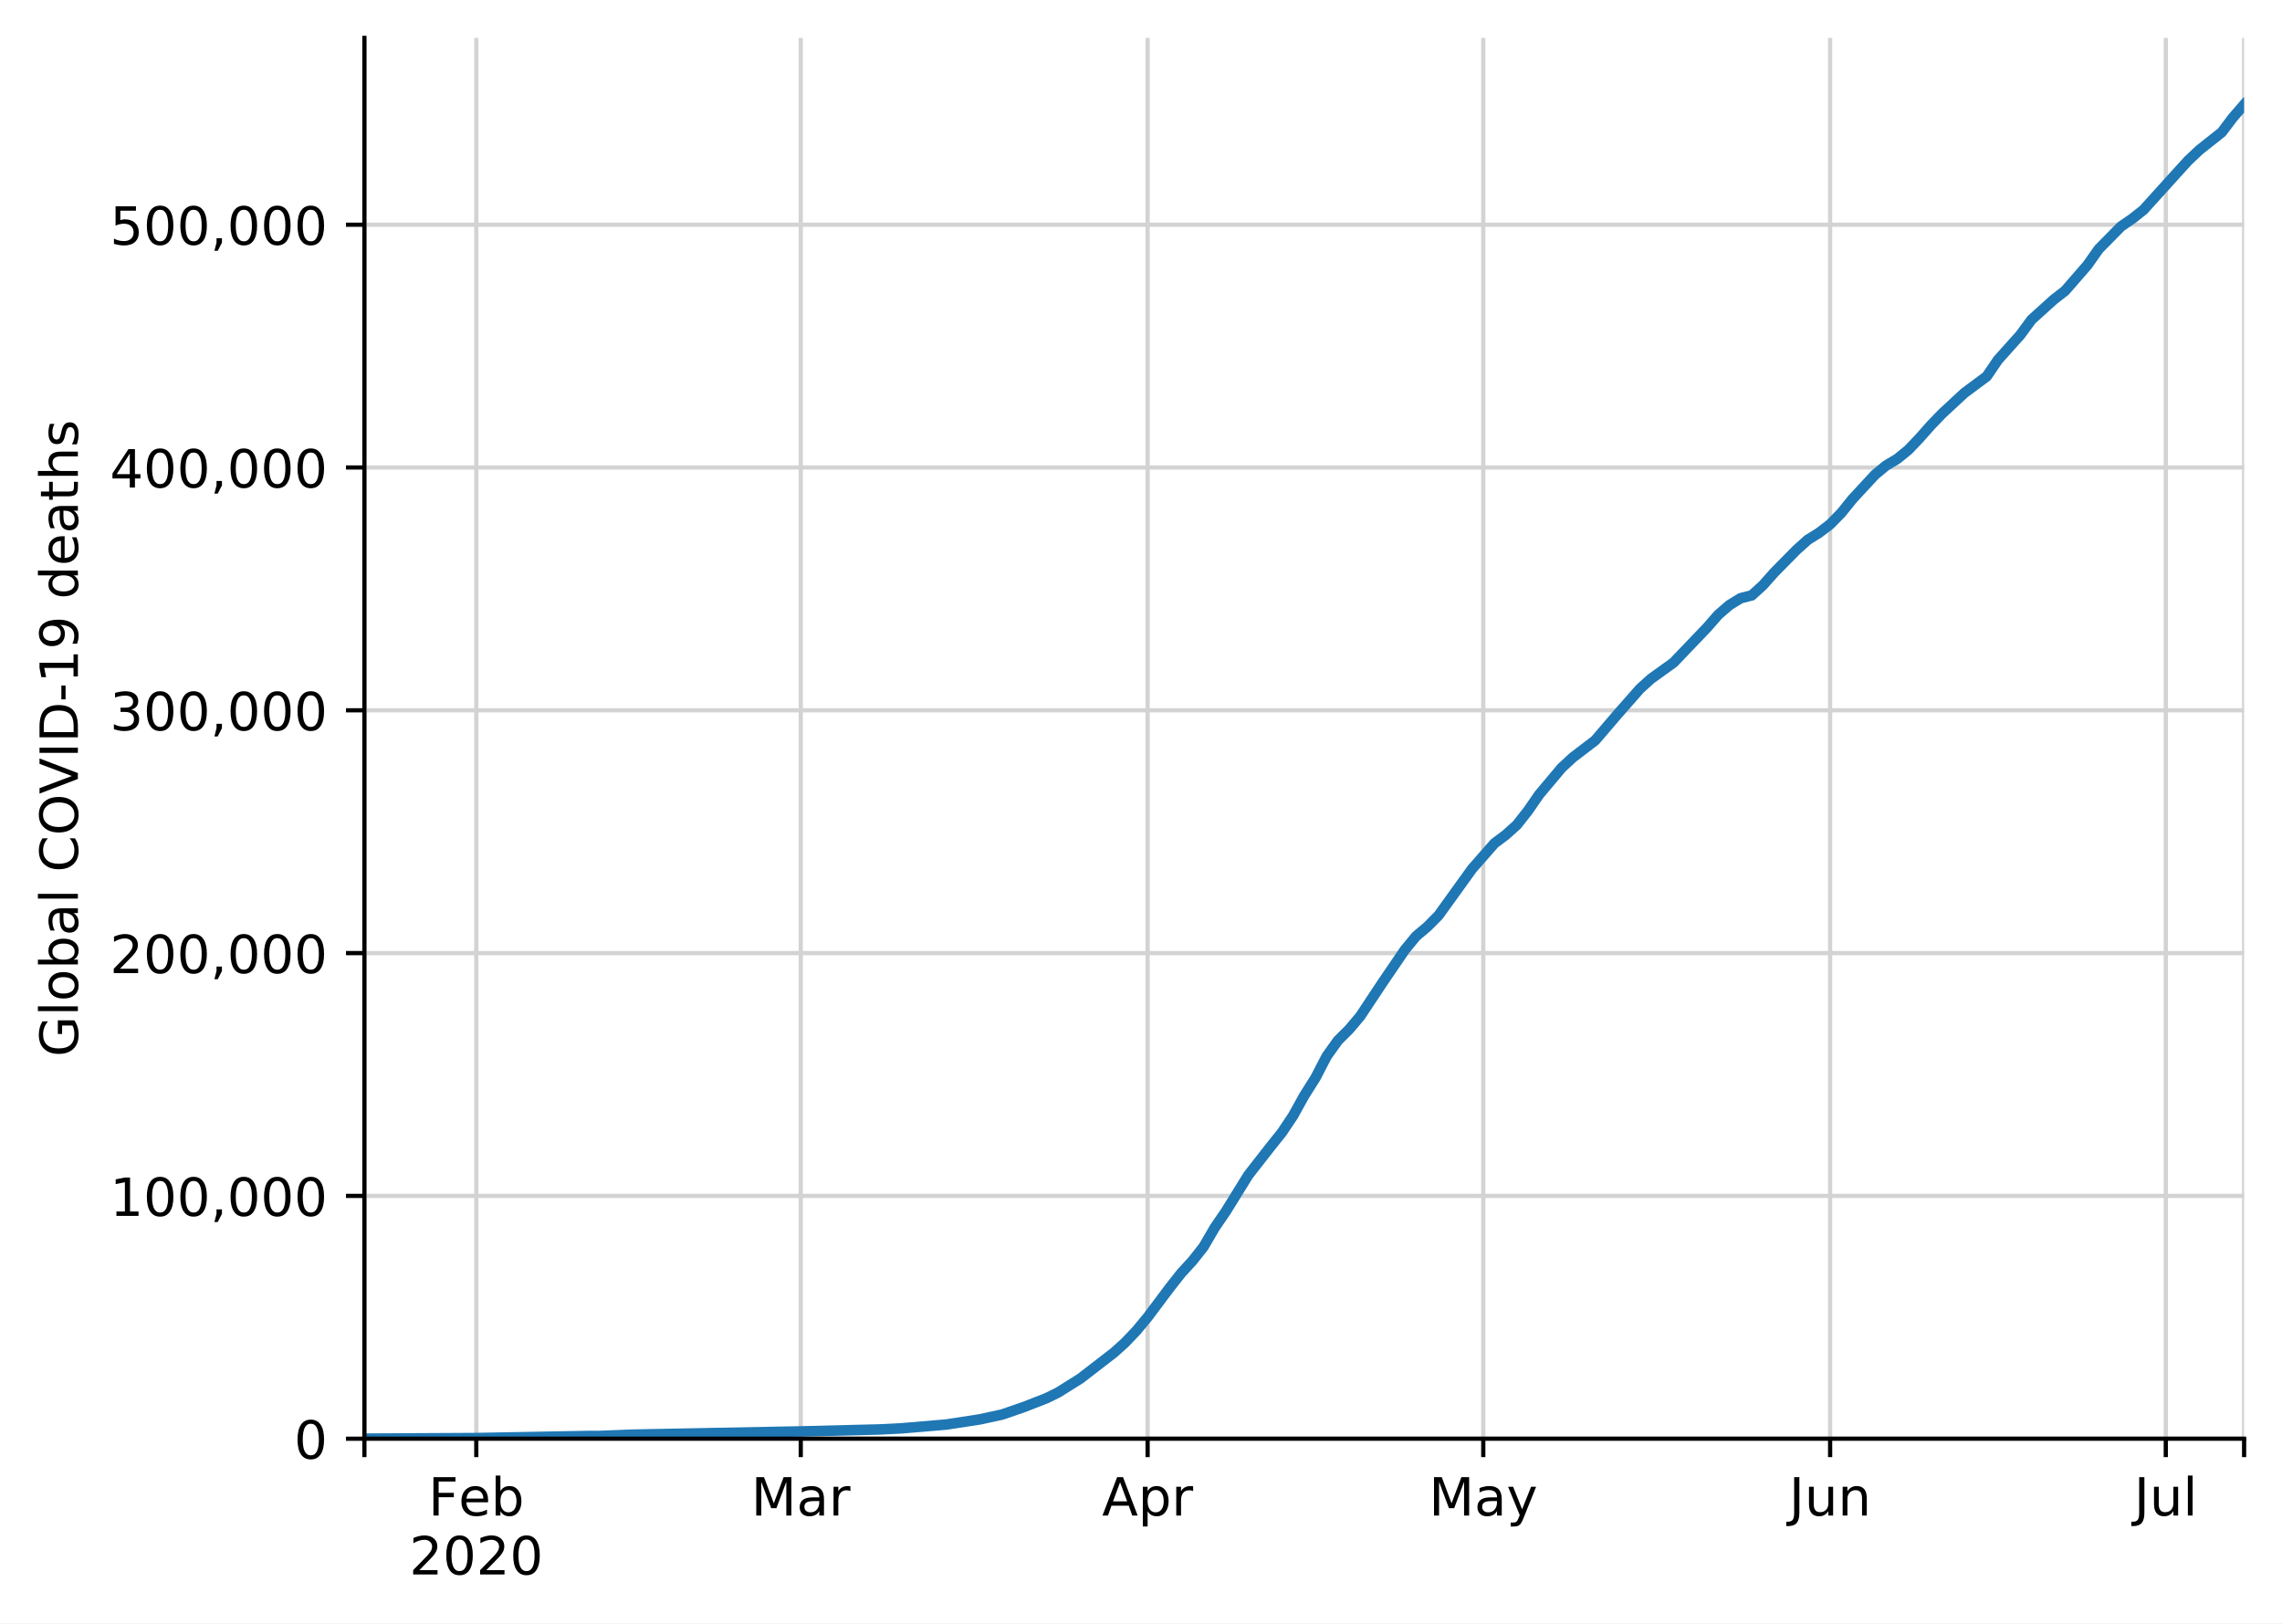
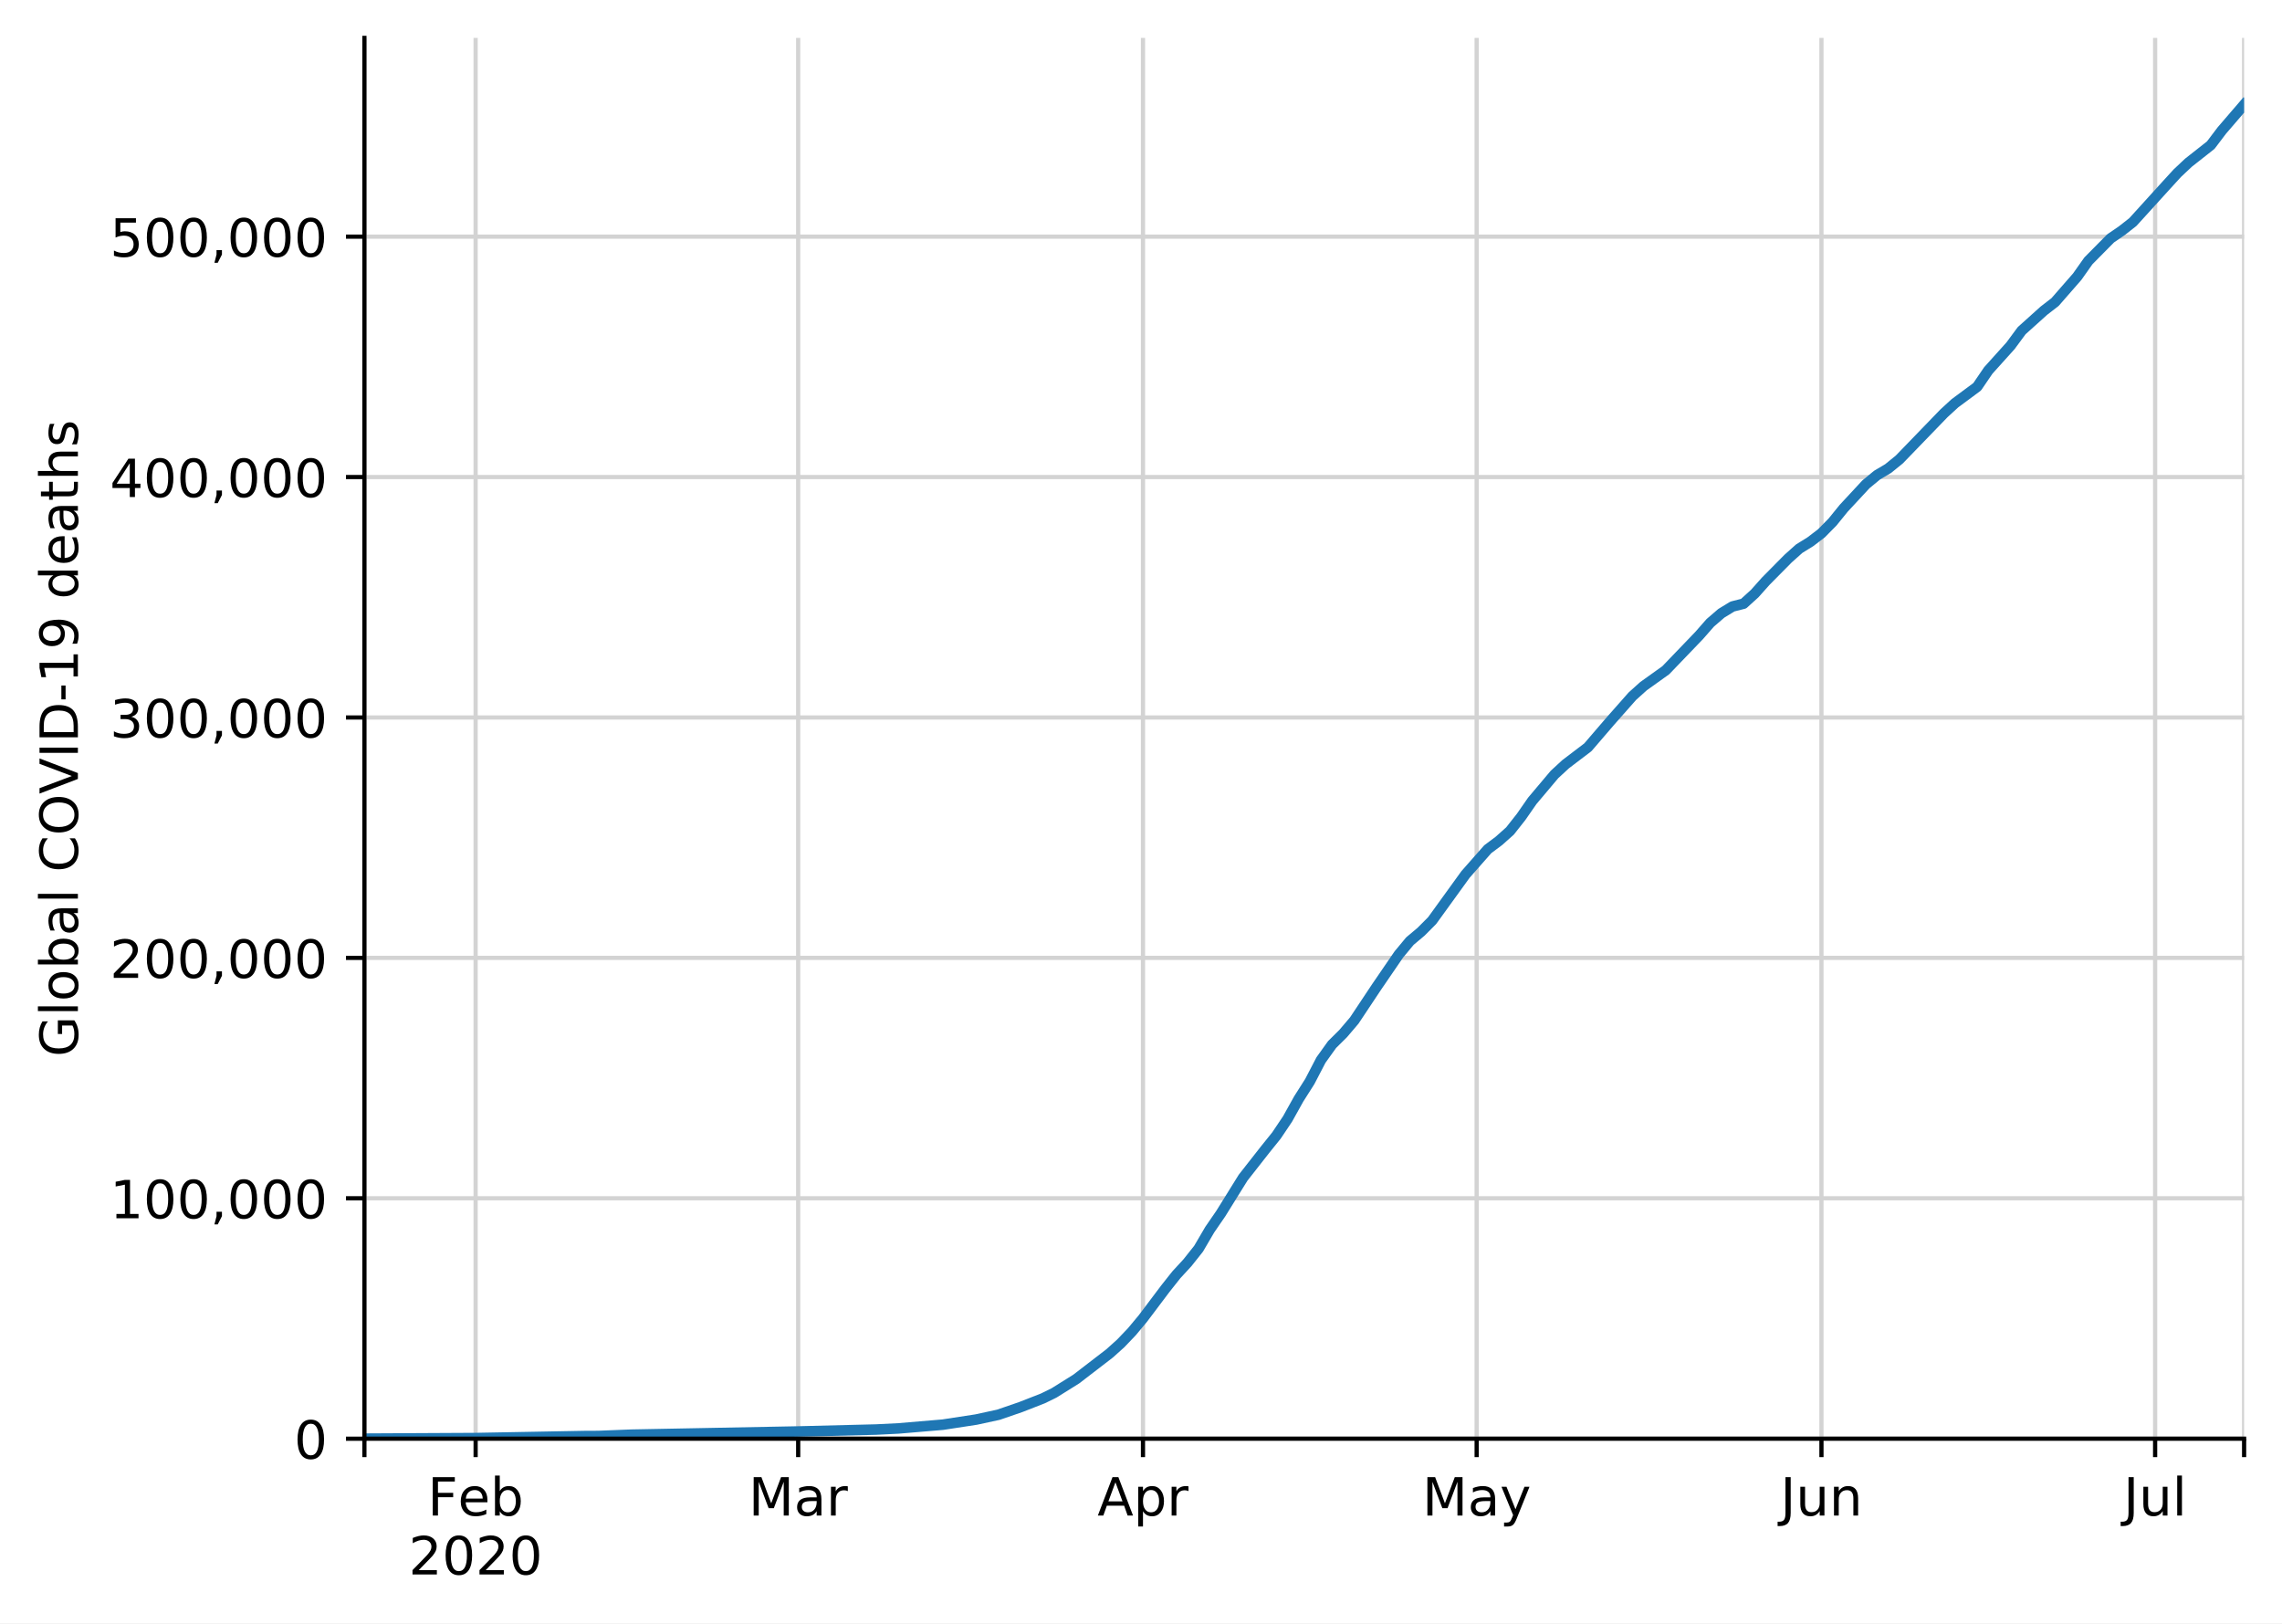
<svg xmlns="http://www.w3.org/2000/svg" xmlns:xlink="http://www.w3.org/1999/xlink" height="308.388pt" version="1.1" viewBox="0 0 433.551 308.388" width="433.551pt">
  <defs>
    <style type="text/css">
*{stroke-linecap:butt;stroke-linejoin:round;}
  </style>
  </defs>
  <g id="figure_1">
    <g id="patch_1">
      <path d="M 0 308.388  L 433.551 308.388  L 433.551 0  L 0 0  z " style="fill:#ffffff;" />
    </g>
    <g id="axes_1">
      <g id="patch_2">
        <path d="M 69.231 273.312  L 426.351 273.312  L 426.351 7.2  L 69.231 7.2  z " style="fill:#ffffff;" />
      </g>
      <g id="matplotlib.axis_1">
        <g id="xtick_1">
          <g id="line2d_1">
-             <path clip-path="url(#p1dcfb3c0b8)" d="M 69.231 273.312  L 69.231 7.2  " style="fill:none;stroke:#d3d3d3;stroke-linecap:square;stroke-width:0.8;" />
+             <path clip-path="url(#p6606b9eef0)" d="M 69.231 273.312  L 69.231 7.2  " style="fill:none;stroke:#d3d3d3;stroke-linecap:square;stroke-width:0.8;" />
          </g>
          <g id="line2d_2">
            <defs>
-               <path d="M 0 0  L 0 3.5  " id="m8e3fb70704" style="stroke:#000000;stroke-width:0.8;" />
-             </defs>
-             <g>
-               <use style="stroke:#000000;stroke-width:0.8;" x="69.231" xlink:href="#m8e3fb70704" y="273.312" />
+               <path d="M 0 0  L 0 3.5  " id="m61d0a5d459" style="stroke:#000000;stroke-width:0.8;" />
+             </defs>
+             <g>
+               <use style="stroke:#000000;stroke-width:0.8;" x="69.231" xlink:href="#m61d0a5d459" y="273.312" />
            </g>
          </g>
        </g>
        <g id="xtick_2">
          <g id="line2d_3">
-             <path clip-path="url(#p1dcfb3c0b8)" d="M 90.488 273.312  L 90.488 7.2  " style="fill:none;stroke:#d3d3d3;stroke-linecap:square;stroke-width:0.8;" />
+             <path clip-path="url(#p6606b9eef0)" d="M 90.363 273.312  L 90.363 7.2  " style="fill:none;stroke:#d3d3d3;stroke-linecap:square;stroke-width:0.8;" />
          </g>
          <g id="line2d_4">
            <g>
-               <use style="stroke:#000000;stroke-width:0.8;" x="90.488" xlink:href="#m8e3fb70704" y="273.312" />
+               <use style="stroke:#000000;stroke-width:0.8;" x="90.363" xlink:href="#m61d0a5d459" y="273.312" />
            </g>
          </g>
          <g id="text_1">
            <defs>
              <path d="M 9.812 72.906  L 51.703 72.906  L 51.703 64.594  L 19.672 64.594  L 19.672 43.109  L 48.578 43.109  L 48.578 34.812  L 19.672 34.812  L 19.672 0  L 9.812 0  z " id="DejaVuSans-70" />
              <path d="M 56.203 29.594  L 56.203 25.203  L 14.891 25.203  Q 15.484 15.922 20.484 11.062  Q 25.484 6.203 34.422 6.203  Q 39.594 6.203 44.453 7.469  Q 49.312 8.734 54.109 11.281  L 54.109 2.781  Q 49.266 0.734 44.188 -0.344  Q 39.109 -1.422 33.891 -1.422  Q 20.797 -1.422 13.156 6.188  Q 5.516 13.812 5.516 26.812  Q 5.516 40.234 12.766 48.109  Q 20.016 56 32.328 56  Q 43.359 56 49.781 48.891  Q 56.203 41.797 56.203 29.594  z M 47.219 32.234  Q 47.125 39.594 43.094 43.984  Q 39.062 48.391 32.422 48.391  Q 24.906 48.391 20.391 44.141  Q 15.875 39.891 15.188 32.172  z " id="DejaVuSans-101" />
              <path d="M 48.688 27.297  Q 48.688 37.203 44.609 42.844  Q 40.531 48.484 33.406 48.484  Q 26.266 48.484 22.188 42.844  Q 18.109 37.203 18.109 27.297  Q 18.109 17.391 22.188 11.75  Q 26.266 6.109 33.406 6.109  Q 40.531 6.109 44.609 11.75  Q 48.688 17.391 48.688 27.297  z M 18.109 46.391  Q 20.953 51.266 25.266 53.625  Q 29.594 56 35.594 56  Q 45.562 56 51.781 48.094  Q 58.016 40.188 58.016 27.297  Q 58.016 14.406 51.781 6.484  Q 45.562 -1.422 35.594 -1.422  Q 29.594 -1.422 25.266 0.953  Q 20.953 3.328 18.109 8.203  L 18.109 0  L 9.078 0  L 9.078 75.984  L 18.109 75.984  z " id="DejaVuSans-98" />
            </defs>
-             <g transform="translate(81.36574 287.9104)scale(0.1 -0.1)">
+             <g transform="translate(81.23995 287.9104)scale(0.1 -0.1)">
              <use xlink:href="#DejaVuSans-70" />
              <use x="57.441" xlink:href="#DejaVuSans-101" />
              <use x="118.965" xlink:href="#DejaVuSans-98" />
            </g>
            <defs>
              <path d="M 19.188 8.297  L 53.609 8.297  L 53.609 0  L 7.328 0  L 7.328 8.297  Q 12.938 14.109 22.625 23.891  Q 32.328 33.688 34.812 36.531  Q 39.547 41.844 41.422 45.531  Q 43.312 49.219 43.312 52.781  Q 43.312 58.594 39.234 62.25  Q 35.156 65.922 28.609 65.922  Q 23.969 65.922 18.812 64.312  Q 13.672 62.703 7.812 59.422  L 7.812 69.391  Q 13.766 71.781 18.938 73  Q 24.125 74.219 28.422 74.219  Q 39.75 74.219 46.484 68.547  Q 53.219 62.891 53.219 53.422  Q 53.219 48.922 51.531 44.891  Q 49.859 40.875 45.406 35.406  Q 44.188 33.984 37.641 27.219  Q 31.109 20.453 19.188 8.297  z " id="DejaVuSans-50" />
              <path d="M 31.781 66.406  Q 24.172 66.406 20.328 58.906  Q 16.5 51.422 16.5 36.375  Q 16.5 21.391 20.328 13.891  Q 24.172 6.391 31.781 6.391  Q 39.453 6.391 43.281 13.891  Q 47.125 21.391 47.125 36.375  Q 47.125 51.422 43.281 58.906  Q 39.453 66.406 31.781 66.406  z M 31.781 74.219  Q 44.047 74.219 50.516 64.516  Q 56.984 54.828 56.984 36.375  Q 56.984 17.969 50.516 8.266  Q 44.047 -1.422 31.781 -1.422  Q 19.531 -1.422 13.062 8.266  Q 6.594 17.969 6.594 36.375  Q 6.594 54.828 13.062 64.516  Q 19.531 74.219 31.781 74.219  z " id="DejaVuSans-48" />
            </defs>
-             <g transform="translate(77.76339 299.1082)scale(0.1 -0.1)">
+             <g transform="translate(77.63761 299.1082)scale(0.1 -0.1)">
              <use xlink:href="#DejaVuSans-50" />
              <use x="63.623" xlink:href="#DejaVuSans-48" />
              <use x="127.246" xlink:href="#DejaVuSans-50" />
              <use x="190.869" xlink:href="#DejaVuSans-48" />
            </g>
          </g>
        </g>
        <g id="xtick_3">
          <g id="line2d_5">
-             <path clip-path="url(#p1dcfb3c0b8)" d="M 152.134 273.312  L 152.134 7.2  " style="fill:none;stroke:#d3d3d3;stroke-linecap:square;stroke-width:0.8;" />
+             <path clip-path="url(#p6606b9eef0)" d="M 151.644 273.312  L 151.644 7.2  " style="fill:none;stroke:#d3d3d3;stroke-linecap:square;stroke-width:0.8;" />
          </g>
          <g id="line2d_6">
            <g>
-               <use style="stroke:#000000;stroke-width:0.8;" x="152.134" xlink:href="#m8e3fb70704" y="273.312" />
+               <use style="stroke:#000000;stroke-width:0.8;" x="151.644" xlink:href="#m61d0a5d459" y="273.312" />
            </g>
          </g>
          <g id="text_2">
            <defs>
              <path d="M 9.812 72.906  L 24.516 72.906  L 43.109 23.297  L 61.812 72.906  L 76.516 72.906  L 76.516 0  L 66.891 0  L 66.891 64.016  L 48.094 14.016  L 38.188 14.016  L 19.391 64.016  L 19.391 0  L 9.812 0  z " id="DejaVuSans-77" />
              <path d="M 34.281 27.484  Q 23.391 27.484 19.188 25  Q 14.984 22.516 14.984 16.5  Q 14.984 11.719 18.141 8.906  Q 21.297 6.109 26.703 6.109  Q 34.188 6.109 38.703 11.406  Q 43.219 16.703 43.219 25.484  L 43.219 27.484  z M 52.203 31.203  L 52.203 0  L 43.219 0  L 43.219 8.297  Q 40.141 3.328 35.547 0.953  Q 30.953 -1.422 24.312 -1.422  Q 15.922 -1.422 10.953 3.297  Q 6 8.016 6 15.922  Q 6 25.141 12.172 29.828  Q 18.359 34.516 30.609 34.516  L 43.219 34.516  L 43.219 35.406  Q 43.219 41.609 39.141 45  Q 35.062 48.391 27.688 48.391  Q 23 48.391 18.547 47.266  Q 14.109 46.141 10.016 43.891  L 10.016 52.203  Q 14.938 54.109 19.578 55.047  Q 24.219 56 28.609 56  Q 40.484 56 46.344 49.844  Q 52.203 43.703 52.203 31.203  z " id="DejaVuSans-97" />
              <path d="M 41.109 46.297  Q 39.594 47.172 37.812 47.578  Q 36.031 48 33.891 48  Q 26.266 48 22.188 43.047  Q 18.109 38.094 18.109 28.812  L 18.109 0  L 9.078 0  L 9.078 54.688  L 18.109 54.688  L 18.109 46.188  Q 20.953 51.172 25.484 53.578  Q 30.031 56 36.531 56  Q 37.453 56 38.578 55.875  Q 39.703 55.766 41.062 55.516  z " id="DejaVuSans-114" />
            </defs>
-             <g transform="translate(142.7005 287.9104)scale(0.1 -0.1)">
+             <g transform="translate(142.21 287.9104)scale(0.1 -0.1)">
              <use xlink:href="#DejaVuSans-77" />
              <use x="86.279" xlink:href="#DejaVuSans-97" />
              <use x="147.559" xlink:href="#DejaVuSans-114" />
            </g>
          </g>
        </g>
        <g id="xtick_4">
          <g id="line2d_7">
-             <path clip-path="url(#p1dcfb3c0b8)" d="M 218.031 273.312  L 218.031 7.2  " style="fill:none;stroke:#d3d3d3;stroke-linecap:square;stroke-width:0.8;" />
+             <path clip-path="url(#p6606b9eef0)" d="M 217.151 273.312  L 217.151 7.2  " style="fill:none;stroke:#d3d3d3;stroke-linecap:square;stroke-width:0.8;" />
          </g>
          <g id="line2d_8">
            <g>
-               <use style="stroke:#000000;stroke-width:0.8;" x="218.031" xlink:href="#m8e3fb70704" y="273.312" />
+               <use style="stroke:#000000;stroke-width:0.8;" x="217.151" xlink:href="#m61d0a5d459" y="273.312" />
            </g>
          </g>
          <g id="text_3">
            <defs>
              <path d="M 34.188 63.188  L 20.797 26.906  L 47.609 26.906  z M 28.609 72.906  L 39.797 72.906  L 67.578 0  L 57.328 0  L 50.688 18.703  L 17.828 18.703  L 11.188 0  L 0.781 0  z " id="DejaVuSans-65" />
              <path d="M 18.109 8.203  L 18.109 -20.797  L 9.078 -20.797  L 9.078 54.688  L 18.109 54.688  L 18.109 46.391  Q 20.953 51.266 25.266 53.625  Q 29.594 56 35.594 56  Q 45.562 56 51.781 48.094  Q 58.016 40.188 58.016 27.297  Q 58.016 14.406 51.781 6.484  Q 45.562 -1.422 35.594 -1.422  Q 29.594 -1.422 25.266 0.953  Q 20.953 3.328 18.109 8.203  z M 48.688 27.297  Q 48.688 37.203 44.609 42.844  Q 40.531 48.484 33.406 48.484  Q 26.266 48.484 22.188 42.844  Q 18.109 37.203 18.109 27.297  Q 18.109 17.391 22.188 11.75  Q 26.266 6.109 33.406 6.109  Q 40.531 6.109 44.609 11.75  Q 48.688 17.391 48.688 27.297  z " id="DejaVuSans-112" />
            </defs>
-             <g transform="translate(209.3812 287.9104)scale(0.1 -0.1)">
+             <g transform="translate(208.5008 287.9104)scale(0.1 -0.1)">
              <use xlink:href="#DejaVuSans-65" />
              <use x="68.408" xlink:href="#DejaVuSans-112" />
              <use x="131.885" xlink:href="#DejaVuSans-114" />
            </g>
          </g>
        </g>
        <g id="xtick_5">
          <g id="line2d_9">
-             <path clip-path="url(#p1dcfb3c0b8)" d="M 281.803 273.312  L 281.803 7.2  " style="fill:none;stroke:#d3d3d3;stroke-linecap:square;stroke-width:0.8;" />
+             <path clip-path="url(#p6606b9eef0)" d="M 280.545 273.312  L 280.545 7.2  " style="fill:none;stroke:#d3d3d3;stroke-linecap:square;stroke-width:0.8;" />
          </g>
          <g id="line2d_10">
            <g>
-               <use style="stroke:#000000;stroke-width:0.8;" x="281.803" xlink:href="#m8e3fb70704" y="273.312" />
+               <use style="stroke:#000000;stroke-width:0.8;" x="280.545" xlink:href="#m61d0a5d459" y="273.312" />
            </g>
          </g>
          <g id="text_4">
            <defs>
              <path d="M 32.172 -5.078  Q 28.375 -14.844 24.75 -17.812  Q 21.141 -20.797 15.094 -20.797  L 7.906 -20.797  L 7.906 -13.281  L 13.188 -13.281  Q 16.891 -13.281 18.938 -11.516  Q 21 -9.766 23.484 -3.219  L 25.094 0.875  L 2.984 54.688  L 12.5 54.688  L 29.594 11.922  L 46.688 54.688  L 56.203 54.688  z " id="DejaVuSans-121" />
            </defs>
-             <g transform="translate(271.4652 287.9104)scale(0.1 -0.1)">
+             <g transform="translate(270.2074 287.9104)scale(0.1 -0.1)">
              <use xlink:href="#DejaVuSans-77" />
              <use x="86.279" xlink:href="#DejaVuSans-97" />
              <use x="147.559" xlink:href="#DejaVuSans-121" />
            </g>
          </g>
        </g>
        <g id="xtick_6">
          <g id="line2d_11">
-             <path clip-path="url(#p1dcfb3c0b8)" d="M 347.7 273.312  L 347.7 7.2  " style="fill:none;stroke:#d3d3d3;stroke-linecap:square;stroke-width:0.8;" />
+             <path clip-path="url(#p6606b9eef0)" d="M 346.052 273.312  L 346.052 7.2  " style="fill:none;stroke:#d3d3d3;stroke-linecap:square;stroke-width:0.8;" />
          </g>
          <g id="line2d_12">
            <g>
-               <use style="stroke:#000000;stroke-width:0.8;" x="347.7" xlink:href="#m8e3fb70704" y="273.312" />
+               <use style="stroke:#000000;stroke-width:0.8;" x="346.052" xlink:href="#m61d0a5d459" y="273.312" />
            </g>
          </g>
          <g id="text_5">
            <defs>
              <path d="M 9.812 72.906  L 19.672 72.906  L 19.672 5.078  Q 19.672 -8.109 14.672 -14.062  Q 9.672 -20.016 -1.422 -20.016  L -5.172 -20.016  L -5.172 -11.719  L -2.094 -11.719  Q 4.438 -11.719 7.125 -8.047  Q 9.812 -4.391 9.812 5.078  z " id="DejaVuSans-74" />
              <path d="M 8.5 21.578  L 8.5 54.688  L 17.484 54.688  L 17.484 21.922  Q 17.484 14.156 20.5 10.266  Q 23.531 6.391 29.594 6.391  Q 36.859 6.391 41.078 11.031  Q 45.312 15.672 45.312 23.688  L 45.312 54.688  L 54.297 54.688  L 54.297 0  L 45.312 0  L 45.312 8.406  Q 42.047 3.422 37.719 1  Q 33.406 -1.422 27.688 -1.422  Q 18.266 -1.422 13.375 4.438  Q 8.5 10.297 8.5 21.578  z M 31.109 56  z " id="DejaVuSans-117" />
              <path d="M 54.891 33.016  L 54.891 0  L 45.906 0  L 45.906 32.719  Q 45.906 40.484 42.875 44.328  Q 39.844 48.188 33.797 48.188  Q 26.516 48.188 22.312 43.547  Q 18.109 38.922 18.109 30.906  L 18.109 0  L 9.078 0  L 9.078 54.688  L 18.109 54.688  L 18.109 46.188  Q 21.344 51.125 25.703 53.562  Q 30.078 56 35.797 56  Q 45.219 56 50.047 50.172  Q 54.891 44.344 54.891 33.016  z " id="DejaVuSans-110" />
            </defs>
-             <g transform="translate(339.8873 287.9104)scale(0.1 -0.1)">
+             <g transform="translate(338.2396 287.9104)scale(0.1 -0.1)">
              <use xlink:href="#DejaVuSans-74" />
              <use x="29.492" xlink:href="#DejaVuSans-117" />
              <use x="92.871" xlink:href="#DejaVuSans-110" />
            </g>
          </g>
        </g>
        <g id="xtick_7">
          <g id="line2d_13">
-             <path clip-path="url(#p1dcfb3c0b8)" d="M 411.471 273.312  L 411.471 7.2  " style="fill:none;stroke:#d3d3d3;stroke-linecap:square;stroke-width:0.8;" />
+             <path clip-path="url(#p6606b9eef0)" d="M 409.446 273.312  L 409.446 7.2  " style="fill:none;stroke:#d3d3d3;stroke-linecap:square;stroke-width:0.8;" />
          </g>
          <g id="line2d_14">
            <g>
-               <use style="stroke:#000000;stroke-width:0.8;" x="411.471" xlink:href="#m8e3fb70704" y="273.312" />
+               <use style="stroke:#000000;stroke-width:0.8;" x="409.446" xlink:href="#m61d0a5d459" y="273.312" />
            </g>
          </g>
          <g id="text_6">
            <defs>
              <path d="M 9.422 75.984  L 18.406 75.984  L 18.406 0  L 9.422 0  z " id="DejaVuSans-108" />
            </defs>
-             <g transform="translate(405.4384 287.9104)scale(0.1 -0.1)">
+             <g transform="translate(403.4133 287.9104)scale(0.1 -0.1)">
              <use xlink:href="#DejaVuSans-74" />
              <use x="29.492" xlink:href="#DejaVuSans-117" />
              <use x="92.871" xlink:href="#DejaVuSans-108" />
            </g>
          </g>
        </g>
        <g id="xtick_8">
          <g id="line2d_15">
-             <path clip-path="url(#p1dcfb3c0b8)" d="M 426.351 273.312  L 426.351 7.2  " style="fill:none;stroke:#d3d3d3;stroke-linecap:square;stroke-width:0.8;" />
+             <path clip-path="url(#p6606b9eef0)" d="M 426.351 273.312  L 426.351 7.2  " style="fill:none;stroke:#d3d3d3;stroke-linecap:square;stroke-width:0.8;" />
          </g>
          <g id="line2d_16">
            <g>
-               <use style="stroke:#000000;stroke-width:0.8;" x="426.351" xlink:href="#m8e3fb70704" y="273.312" />
+               <use style="stroke:#000000;stroke-width:0.8;" x="426.351" xlink:href="#m61d0a5d459" y="273.312" />
            </g>
          </g>
        </g>
      </g>
      <g id="matplotlib.axis_2">
        <g id="ytick_1">
          <g id="line2d_17">
-             <path clip-path="url(#p1dcfb3c0b8)" d="M 69.231 273.312  L 426.351 273.312  " style="fill:none;stroke:#d3d3d3;stroke-linecap:square;stroke-width:0.8;" />
+             <path clip-path="url(#p6606b9eef0)" d="M 69.231 273.312  L 426.351 273.312  " style="fill:none;stroke:#d3d3d3;stroke-linecap:square;stroke-width:0.8;" />
          </g>
          <g id="line2d_18">
            <defs>
-               <path d="M 0 0  L -3.5 0  " id="mc632315826" style="stroke:#000000;stroke-width:0.8;" />
-             </defs>
-             <g>
-               <use style="stroke:#000000;stroke-width:0.8;" x="69.231" xlink:href="#mc632315826" y="273.312" />
+               <path d="M 0 0  L -3.5 0  " id="md4b2f7c506" style="stroke:#000000;stroke-width:0.8;" />
+             </defs>
+             <g>
+               <use style="stroke:#000000;stroke-width:0.8;" x="69.231" xlink:href="#md4b2f7c506" y="273.312" />
            </g>
          </g>
          <g id="text_7">
            <g transform="translate(55.86875 277.1112)scale(0.1 -0.1)">
              <use xlink:href="#DejaVuSans-48" />
            </g>
          </g>
        </g>
        <g id="ytick_2">
          <g id="line2d_19">
-             <path clip-path="url(#p1dcfb3c0b8)" d="M 69.231 227.187  L 426.351 227.187  " style="fill:none;stroke:#d3d3d3;stroke-linecap:square;stroke-width:0.8;" />
+             <path clip-path="url(#p6606b9eef0)" d="M 69.231 227.641  L 426.351 227.641  " style="fill:none;stroke:#d3d3d3;stroke-linecap:square;stroke-width:0.8;" />
          </g>
          <g id="line2d_20">
            <g>
-               <use style="stroke:#000000;stroke-width:0.8;" x="69.231" xlink:href="#mc632315826" y="227.187" />
+               <use style="stroke:#000000;stroke-width:0.8;" x="69.231" xlink:href="#md4b2f7c506" y="227.641" />
            </g>
          </g>
          <g id="text_8">
            <defs>
              <path d="M 12.406 8.297  L 28.516 8.297  L 28.516 63.922  L 10.984 60.406  L 10.984 69.391  L 28.422 72.906  L 38.281 72.906  L 38.281 8.297  L 54.391 8.297  L 54.391 0  L 12.406 0  z " id="DejaVuSans-49" />
              <path d="M 11.719 12.406  L 22.016 12.406  L 22.016 4  L 14.016 -11.625  L 7.719 -11.625  L 11.719 4  z " id="DejaVuSans-44" />
            </defs>
-             <g transform="translate(20.87813 230.9865)scale(0.1 -0.1)">
+             <g transform="translate(20.87813 231.44)scale(0.1 -0.1)">
              <use xlink:href="#DejaVuSans-49" />
              <use x="63.623" xlink:href="#DejaVuSans-48" />
              <use x="127.246" xlink:href="#DejaVuSans-48" />
              <use x="190.869" xlink:href="#DejaVuSans-44" />
              <use x="222.656" xlink:href="#DejaVuSans-48" />
              <use x="286.279" xlink:href="#DejaVuSans-48" />
              <use x="349.902" xlink:href="#DejaVuSans-48" />
            </g>
          </g>
        </g>
        <g id="ytick_3">
          <g id="line2d_21">
-             <path clip-path="url(#p1dcfb3c0b8)" d="M 69.231 181.063  L 426.351 181.063  " style="fill:none;stroke:#d3d3d3;stroke-linecap:square;stroke-width:0.8;" />
+             <path clip-path="url(#p6606b9eef0)" d="M 69.231 181.97  L 426.351 181.97  " style="fill:none;stroke:#d3d3d3;stroke-linecap:square;stroke-width:0.8;" />
          </g>
          <g id="line2d_22">
            <g>
-               <use style="stroke:#000000;stroke-width:0.8;" x="69.231" xlink:href="#mc632315826" y="181.063" />
+               <use style="stroke:#000000;stroke-width:0.8;" x="69.231" xlink:href="#md4b2f7c506" y="181.97" />
            </g>
          </g>
          <g id="text_9">
-             <g transform="translate(20.87813 184.8619)scale(0.1 -0.1)">
+             <g transform="translate(20.87813 185.7688)scale(0.1 -0.1)">
              <use xlink:href="#DejaVuSans-50" />
              <use x="63.623" xlink:href="#DejaVuSans-48" />
              <use x="127.246" xlink:href="#DejaVuSans-48" />
              <use x="190.869" xlink:href="#DejaVuSans-44" />
              <use x="222.656" xlink:href="#DejaVuSans-48" />
              <use x="286.279" xlink:href="#DejaVuSans-48" />
              <use x="349.902" xlink:href="#DejaVuSans-48" />
            </g>
          </g>
        </g>
        <g id="ytick_4">
          <g id="line2d_23">
-             <path clip-path="url(#p1dcfb3c0b8)" d="M 69.231 134.938  L 426.351 134.938  " style="fill:none;stroke:#d3d3d3;stroke-linecap:square;stroke-width:0.8;" />
+             <path clip-path="url(#p6606b9eef0)" d="M 69.231 136.298  L 426.351 136.298  " style="fill:none;stroke:#d3d3d3;stroke-linecap:square;stroke-width:0.8;" />
          </g>
          <g id="line2d_24">
            <g>
-               <use style="stroke:#000000;stroke-width:0.8;" x="69.231" xlink:href="#mc632315826" y="134.938" />
+               <use style="stroke:#000000;stroke-width:0.8;" x="69.231" xlink:href="#md4b2f7c506" y="136.298" />
            </g>
          </g>
          <g id="text_10">
            <defs>
              <path d="M 40.578 39.312  Q 47.656 37.797 51.625 33  Q 55.609 28.219 55.609 21.188  Q 55.609 10.406 48.188 4.484  Q 40.766 -1.422 27.094 -1.422  Q 22.516 -1.422 17.656 -0.516  Q 12.797 0.391 7.625 2.203  L 7.625 11.719  Q 11.719 9.328 16.594 8.109  Q 21.484 6.891 26.812 6.891  Q 36.078 6.891 40.938 10.547  Q 45.797 14.203 45.797 21.188  Q 45.797 27.641 41.281 31.266  Q 36.766 34.906 28.719 34.906  L 20.219 34.906  L 20.219 43.016  L 29.109 43.016  Q 36.375 43.016 40.234 45.922  Q 44.094 48.828 44.094 54.297  Q 44.094 59.906 40.109 62.906  Q 36.141 65.922 28.719 65.922  Q 24.656 65.922 20.016 65.031  Q 15.375 64.156 9.812 62.312  L 9.812 71.094  Q 15.438 72.656 20.344 73.438  Q 25.25 74.219 29.594 74.219  Q 40.828 74.219 47.359 69.109  Q 53.906 64.016 53.906 55.328  Q 53.906 49.266 50.438 45.094  Q 46.969 40.922 40.578 39.312  z " id="DejaVuSans-51" />
            </defs>
-             <g transform="translate(20.87813 138.7372)scale(0.1 -0.1)">
+             <g transform="translate(20.87813 140.0977)scale(0.1 -0.1)">
              <use xlink:href="#DejaVuSans-51" />
              <use x="63.623" xlink:href="#DejaVuSans-48" />
              <use x="127.246" xlink:href="#DejaVuSans-48" />
              <use x="190.869" xlink:href="#DejaVuSans-44" />
              <use x="222.656" xlink:href="#DejaVuSans-48" />
              <use x="286.279" xlink:href="#DejaVuSans-48" />
              <use x="349.902" xlink:href="#DejaVuSans-48" />
            </g>
          </g>
        </g>
        <g id="ytick_5">
          <g id="line2d_25">
-             <path clip-path="url(#p1dcfb3c0b8)" d="M 69.231 88.813  L 426.351 88.813  " style="fill:none;stroke:#d3d3d3;stroke-linecap:square;stroke-width:0.8;" />
+             <path clip-path="url(#p6606b9eef0)" d="M 69.231 90.627  L 426.351 90.627  " style="fill:none;stroke:#d3d3d3;stroke-linecap:square;stroke-width:0.8;" />
          </g>
          <g id="line2d_26">
            <g>
-               <use style="stroke:#000000;stroke-width:0.8;" x="69.231" xlink:href="#mc632315826" y="88.813" />
+               <use style="stroke:#000000;stroke-width:0.8;" x="69.231" xlink:href="#md4b2f7c506" y="90.627" />
            </g>
          </g>
          <g id="text_11">
            <defs>
              <path d="M 37.797 64.312  L 12.891 25.391  L 37.797 25.391  z M 35.203 72.906  L 47.609 72.906  L 47.609 25.391  L 58.016 25.391  L 58.016 17.188  L 47.609 17.188  L 47.609 0  L 37.797 0  L 37.797 17.188  L 4.891 17.188  L 4.891 26.703  z " id="DejaVuSans-52" />
            </defs>
-             <g transform="translate(20.87813 92.61249)scale(0.1 -0.1)">
+             <g transform="translate(20.87813 94.42648)scale(0.1 -0.1)">
              <use xlink:href="#DejaVuSans-52" />
              <use x="63.623" xlink:href="#DejaVuSans-48" />
              <use x="127.246" xlink:href="#DejaVuSans-48" />
              <use x="190.869" xlink:href="#DejaVuSans-44" />
              <use x="222.656" xlink:href="#DejaVuSans-48" />
              <use x="286.279" xlink:href="#DejaVuSans-48" />
              <use x="349.902" xlink:href="#DejaVuSans-48" />
            </g>
          </g>
        </g>
        <g id="ytick_6">
          <g id="line2d_27">
-             <path clip-path="url(#p1dcfb3c0b8)" d="M 69.231 42.689  L 426.351 42.689  " style="fill:none;stroke:#d3d3d3;stroke-linecap:square;stroke-width:0.8;" />
+             <path clip-path="url(#p6606b9eef0)" d="M 69.231 44.956  L 426.351 44.956  " style="fill:none;stroke:#d3d3d3;stroke-linecap:square;stroke-width:0.8;" />
          </g>
          <g id="line2d_28">
            <g>
-               <use style="stroke:#000000;stroke-width:0.8;" x="69.231" xlink:href="#mc632315826" y="42.689" />
+               <use style="stroke:#000000;stroke-width:0.8;" x="69.231" xlink:href="#md4b2f7c506" y="44.956" />
            </g>
          </g>
          <g id="text_12">
            <defs>
              <path d="M 10.797 72.906  L 49.516 72.906  L 49.516 64.594  L 19.828 64.594  L 19.828 46.734  Q 21.969 47.469 24.109 47.828  Q 26.266 48.188 28.422 48.188  Q 40.625 48.188 47.75 41.5  Q 54.891 34.812 54.891 23.391  Q 54.891 11.625 47.562 5.094  Q 40.234 -1.422 26.906 -1.422  Q 22.312 -1.422 17.547 -0.641  Q 12.797 0.141 7.719 1.703  L 7.719 11.625  Q 12.109 9.234 16.797 8.062  Q 21.484 6.891 26.703 6.891  Q 35.156 6.891 40.078 11.328  Q 45.016 15.766 45.016 23.391  Q 45.016 31 40.078 35.438  Q 35.156 39.891 26.703 39.891  Q 22.75 39.891 18.812 39.016  Q 14.891 38.141 10.797 36.281  z " id="DejaVuSans-53" />
            </defs>
-             <g transform="translate(20.87813 46.4878)scale(0.1 -0.1)">
+             <g transform="translate(20.87813 48.75529)scale(0.1 -0.1)">
              <use xlink:href="#DejaVuSans-53" />
              <use x="63.623" xlink:href="#DejaVuSans-48" />
              <use x="127.246" xlink:href="#DejaVuSans-48" />
              <use x="190.869" xlink:href="#DejaVuSans-44" />
              <use x="222.656" xlink:href="#DejaVuSans-48" />
              <use x="286.279" xlink:href="#DejaVuSans-48" />
              <use x="349.902" xlink:href="#DejaVuSans-48" />
            </g>
          </g>
        </g>
        <g id="text_13">
          <defs>
            <path d="M 59.516 10.406  L 59.516 29.984  L 43.406 29.984  L 43.406 38.094  L 69.281 38.094  L 69.281 6.781  Q 63.578 2.734 56.688 0.656  Q 49.812 -1.422 42 -1.422  Q 24.906 -1.422 15.25 8.562  Q 5.609 18.562 5.609 36.375  Q 5.609 54.25 15.25 64.234  Q 24.906 74.219 42 74.219  Q 49.125 74.219 55.547 72.453  Q 61.969 70.703 67.391 67.281  L 67.391 56.781  Q 61.922 61.422 55.766 63.766  Q 49.609 66.109 42.828 66.109  Q 29.438 66.109 22.719 58.641  Q 16.016 51.172 16.016 36.375  Q 16.016 21.625 22.719 14.156  Q 29.438 6.688 42.828 6.688  Q 48.047 6.688 52.141 7.594  Q 56.25 8.5 59.516 10.406  z " id="DejaVuSans-71" />
            <path d="M 30.609 48.391  Q 23.391 48.391 19.188 42.75  Q 14.984 37.109 14.984 27.297  Q 14.984 17.484 19.156 11.844  Q 23.344 6.203 30.609 6.203  Q 37.797 6.203 41.984 11.859  Q 46.188 17.531 46.188 27.297  Q 46.188 37.016 41.984 42.703  Q 37.797 48.391 30.609 48.391  z M 30.609 56  Q 42.328 56 49.016 48.375  Q 55.719 40.766 55.719 27.297  Q 55.719 13.875 49.016 6.219  Q 42.328 -1.422 30.609 -1.422  Q 18.844 -1.422 12.172 6.219  Q 5.516 13.875 5.516 27.297  Q 5.516 40.766 12.172 48.375  Q 18.844 56 30.609 56  z " id="DejaVuSans-111" />
            <path id="DejaVuSans-32" />
            <path d="M 64.406 67.281  L 64.406 56.891  Q 59.422 61.531 53.781 63.812  Q 48.141 66.109 41.797 66.109  Q 29.297 66.109 22.656 58.469  Q 16.016 50.828 16.016 36.375  Q 16.016 21.969 22.656 14.328  Q 29.297 6.688 41.797 6.688  Q 48.141 6.688 53.781 8.984  Q 59.422 11.281 64.406 15.922  L 64.406 5.609  Q 59.234 2.094 53.438 0.328  Q 47.656 -1.422 41.219 -1.422  Q 24.656 -1.422 15.125 8.703  Q 5.609 18.844 5.609 36.375  Q 5.609 53.953 15.125 64.078  Q 24.656 74.219 41.219 74.219  Q 47.75 74.219 53.531 72.484  Q 59.328 70.75 64.406 67.281  z " id="DejaVuSans-67" />
            <path d="M 39.406 66.219  Q 28.656 66.219 22.328 58.203  Q 16.016 50.203 16.016 36.375  Q 16.016 22.609 22.328 14.594  Q 28.656 6.594 39.406 6.594  Q 50.141 6.594 56.422 14.594  Q 62.703 22.609 62.703 36.375  Q 62.703 50.203 56.422 58.203  Q 50.141 66.219 39.406 66.219  z M 39.406 74.219  Q 54.734 74.219 63.906 63.938  Q 73.094 53.656 73.094 36.375  Q 73.094 19.141 63.906 8.859  Q 54.734 -1.422 39.406 -1.422  Q 24.031 -1.422 14.812 8.828  Q 5.609 19.094 5.609 36.375  Q 5.609 53.656 14.812 63.938  Q 24.031 74.219 39.406 74.219  z " id="DejaVuSans-79" />
            <path d="M 28.609 0  L 0.781 72.906  L 11.078 72.906  L 34.188 11.531  L 57.328 72.906  L 67.578 72.906  L 39.797 0  z " id="DejaVuSans-86" />
            <path d="M 9.812 72.906  L 19.672 72.906  L 19.672 0  L 9.812 0  z " id="DejaVuSans-73" />
            <path d="M 19.672 64.797  L 19.672 8.109  L 31.594 8.109  Q 46.688 8.109 53.688 14.938  Q 60.688 21.781 60.688 36.531  Q 60.688 51.172 53.688 57.984  Q 46.688 64.797 31.594 64.797  z M 9.812 72.906  L 30.078 72.906  Q 51.266 72.906 61.172 64.094  Q 71.094 55.281 71.094 36.531  Q 71.094 17.672 61.125 8.828  Q 51.172 0 30.078 0  L 9.812 0  z " id="DejaVuSans-68" />
            <path d="M 4.891 31.391  L 31.203 31.391  L 31.203 23.391  L 4.891 23.391  z " id="DejaVuSans-45" />
            <path d="M 10.984 1.516  L 10.984 10.5  Q 14.703 8.734 18.5 7.812  Q 22.312 6.891 25.984 6.891  Q 35.75 6.891 40.891 13.453  Q 46.047 20.016 46.781 33.406  Q 43.953 29.203 39.594 26.953  Q 35.25 24.703 29.984 24.703  Q 19.047 24.703 12.672 31.312  Q 6.297 37.938 6.297 49.422  Q 6.297 60.641 12.938 67.422  Q 19.578 74.219 30.609 74.219  Q 43.266 74.219 49.922 64.516  Q 56.594 54.828 56.594 36.375  Q 56.594 19.141 48.406 8.859  Q 40.234 -1.422 26.422 -1.422  Q 22.703 -1.422 18.891 -0.688  Q 15.094 0.047 10.984 1.516  z M 30.609 32.422  Q 37.25 32.422 41.125 36.953  Q 45.016 41.5 45.016 49.422  Q 45.016 57.281 41.125 61.844  Q 37.25 66.406 30.609 66.406  Q 23.969 66.406 20.094 61.844  Q 16.219 57.281 16.219 49.422  Q 16.219 41.5 20.094 36.953  Q 23.969 32.422 30.609 32.422  z " id="DejaVuSans-57" />
            <path d="M 45.406 46.391  L 45.406 75.984  L 54.391 75.984  L 54.391 0  L 45.406 0  L 45.406 8.203  Q 42.578 3.328 38.25 0.953  Q 33.938 -1.422 27.875 -1.422  Q 17.969 -1.422 11.734 6.484  Q 5.516 14.406 5.516 27.297  Q 5.516 40.188 11.734 48.094  Q 17.969 56 27.875 56  Q 33.938 56 38.25 53.625  Q 42.578 51.266 45.406 46.391  z M 14.797 27.297  Q 14.797 17.391 18.875 11.75  Q 22.953 6.109 30.078 6.109  Q 37.203 6.109 41.297 11.75  Q 45.406 17.391 45.406 27.297  Q 45.406 37.203 41.297 42.844  Q 37.203 48.484 30.078 48.484  Q 22.953 48.484 18.875 42.844  Q 14.797 37.203 14.797 27.297  z " id="DejaVuSans-100" />
            <path d="M 18.312 70.219  L 18.312 54.688  L 36.812 54.688  L 36.812 47.703  L 18.312 47.703  L 18.312 18.016  Q 18.312 11.328 20.141 9.422  Q 21.969 7.516 27.594 7.516  L 36.812 7.516  L 36.812 0  L 27.594 0  Q 17.188 0 13.234 3.875  Q 9.281 7.766 9.281 18.016  L 9.281 47.703  L 2.688 47.703  L 2.688 54.688  L 9.281 54.688  L 9.281 70.219  z " id="DejaVuSans-116" />
            <path d="M 54.891 33.016  L 54.891 0  L 45.906 0  L 45.906 32.719  Q 45.906 40.484 42.875 44.328  Q 39.844 48.188 33.797 48.188  Q 26.516 48.188 22.312 43.547  Q 18.109 38.922 18.109 30.906  L 18.109 0  L 9.078 0  L 9.078 75.984  L 18.109 75.984  L 18.109 46.188  Q 21.344 51.125 25.703 53.562  Q 30.078 56 35.797 56  Q 45.219 56 50.047 50.172  Q 54.891 44.344 54.891 33.016  z " id="DejaVuSans-104" />
            <path d="M 44.281 53.078  L 44.281 44.578  Q 40.484 46.531 36.375 47.5  Q 32.281 48.484 27.875 48.484  Q 21.188 48.484 17.844 46.438  Q 14.5 44.391 14.5 40.281  Q 14.5 37.156 16.891 35.375  Q 19.281 33.594 26.516 31.984  L 29.594 31.297  Q 39.156 29.25 43.188 25.516  Q 47.219 21.781 47.219 15.094  Q 47.219 7.469 41.188 3.016  Q 35.156 -1.422 24.609 -1.422  Q 20.219 -1.422 15.453 -0.562  Q 10.688 0.297 5.422 2  L 5.422 11.281  Q 10.406 8.688 15.234 7.391  Q 20.062 6.109 24.812 6.109  Q 31.156 6.109 34.562 8.281  Q 37.984 10.453 37.984 14.406  Q 37.984 18.062 35.516 20.016  Q 33.062 21.969 24.703 23.781  L 21.578 24.516  Q 13.234 26.266 9.516 29.906  Q 5.812 33.547 5.812 39.891  Q 5.812 47.609 11.281 51.797  Q 16.75 56 26.812 56  Q 31.781 56 36.172 55.266  Q 40.578 54.547 44.281 53.078  z " id="DejaVuSans-115" />
          </defs>
          <g transform="translate(14.79844 200.7708)rotate(-90)scale(0.1 -0.1)">
            <use xlink:href="#DejaVuSans-71" />
            <use x="77.49" xlink:href="#DejaVuSans-108" />
            <use x="105.273" xlink:href="#DejaVuSans-111" />
            <use x="166.455" xlink:href="#DejaVuSans-98" />
            <use x="229.932" xlink:href="#DejaVuSans-97" />
            <use x="291.211" xlink:href="#DejaVuSans-108" />
            <use x="318.994" xlink:href="#DejaVuSans-32" />
            <use x="350.781" xlink:href="#DejaVuSans-67" />
            <use x="420.605" xlink:href="#DejaVuSans-79" />
            <use x="499.301" xlink:href="#DejaVuSans-86" />
            <use x="567.709" xlink:href="#DejaVuSans-73" />
            <use x="597.201" xlink:href="#DejaVuSans-68" />
            <use x="674.203" xlink:href="#DejaVuSans-45" />
            <use x="710.287" xlink:href="#DejaVuSans-49" />
            <use x="773.91" xlink:href="#DejaVuSans-57" />
            <use x="837.533" xlink:href="#DejaVuSans-32" />
            <use x="869.32" xlink:href="#DejaVuSans-100" />
            <use x="932.797" xlink:href="#DejaVuSans-101" />
            <use x="994.32" xlink:href="#DejaVuSans-97" />
            <use x="1055.6" xlink:href="#DejaVuSans-116" />
            <use x="1094.809" xlink:href="#DejaVuSans-104" />
            <use x="1158.188" xlink:href="#DejaVuSans-115" />
          </g>
        </g>
      </g>
      <g id="line2d_29">
-         <path clip-path="url(#p1dcfb3c0b8)" d="M 69.231 273.304  L 90.488 273.193  L 111.746 272.799  L 113.871 272.796  L 120.248 272.544  L 152.134 271.93  L 167.014 271.558  L 171.266 271.344  L 179.768 270.623  L 186.146 269.643  L 190.397 268.719  L 194.648 267.25  L 198.9 265.583  L 201.026 264.536  L 205.277 261.868  L 211.654 256.947  L 213.78 255.026  L 215.906 252.792  L 218.031 250.23  L 222.283 244.562  L 224.408 241.867  L 226.534 239.551  L 228.66 236.862  L 230.786 233.217  L 232.911 230.11  L 237.163 223.24  L 241.414 217.798  L 243.54 215.147  L 245.666 211.967  L 247.791 208.133  L 249.917 204.773  L 252.043 200.673  L 254.168 197.694  L 256.294 195.58  L 258.42 193.07  L 262.671 186.653  L 266.923 180.416  L 269.048 177.843  L 271.174 176.052  L 273.3 173.909  L 279.677 165.056  L 283.928 160.212  L 286.054 158.62  L 288.18 156.716  L 290.306 154.008  L 292.431 150.934  L 296.683 145.871  L 298.808 143.904  L 303.06 140.658  L 307.311 135.69  L 311.563 130.855  L 313.688 128.937  L 317.94 125.883  L 324.317 119.22  L 326.443 116.786  L 328.568 114.947  L 330.694 113.647  L 332.82 113.104  L 334.946 111.167  L 337.071 108.776  L 341.323 104.461  L 343.448 102.553  L 345.574 101.231  L 347.7 99.603  L 349.826 97.435  L 351.951 94.803  L 356.203 90.205  L 358.328 88.444  L 360.454 87.176  L 362.58 85.443  L 364.706 83.204  L 366.831 80.803  L 368.957 78.597  L 373.208 74.655  L 377.46 71.496  L 379.586 68.364  L 383.837 63.623  L 385.963 60.731  L 390.214 56.891  L 392.34 55.244  L 396.591 50.356  L 398.717 47.334  L 402.968 43.016  L 405.094 41.559  L 407.22 39.886  L 413.597 32.836  L 415.723 30.503  L 417.848 28.497  L 422.1 25.134  L 424.226 22.319  L 426.351 19.872  L 426.351 19.872  " style="fill:none;stroke:#1f77b4;stroke-linecap:square;stroke-width:2;" />
+         <path clip-path="url(#p6606b9eef0)" d="M 69.231 273.304  L 90.363 273.194  L 111.494 272.804  L 113.607 272.801  L 119.947 272.551  L 151.644 271.944  L 166.436 271.575  L 170.662 271.364  L 179.114 270.649  L 185.454 269.679  L 189.68 268.764  L 193.906 267.31  L 198.133 265.659  L 200.246 264.622  L 204.472 261.981  L 210.811 257.108  L 212.925 255.206  L 215.038 252.994  L 217.151 250.457  L 221.377 244.844  L 223.49 242.177  L 225.603 239.883  L 227.716 237.22  L 229.83 233.611  L 231.943 230.535  L 236.169 223.733  L 240.395 218.344  L 242.508 215.719  L 244.622 212.57  L 246.735 208.774  L 248.848 205.447  L 250.961 201.387  L 253.074 198.438  L 255.187 196.345  L 257.3 193.859  L 261.527 187.505  L 265.753 181.329  L 267.866 178.782  L 269.979 177.008  L 272.092 174.886  L 278.432 166.12  L 282.658 161.324  L 284.771 159.747  L 286.884 157.862  L 288.997 155.181  L 291.111 152.137  L 295.337 147.124  L 297.45 145.176  L 301.676 141.962  L 305.902 137.043  L 310.129 132.256  L 312.242 130.356  L 316.468 127.333  L 322.808 120.735  L 324.921 118.325  L 327.034 116.504  L 329.147 115.217  L 331.26 114.68  L 333.373 112.761  L 335.486 110.394  L 339.713 106.121  L 341.826 104.232  L 343.939 102.923  L 346.052 101.311  L 348.165 99.165  L 350.278 96.559  L 354.505 92.005  L 356.618 90.261  L 358.731 89.006  L 360.844 87.291  L 369.297 78.55  L 371.41 76.608  L 375.636 73.48  L 377.749 70.379  L 381.975 65.684  L 384.089 62.821  L 388.315 59.019  L 390.428 57.388  L 394.654 52.548  L 396.767 49.556  L 400.994 45.28  L 403.107 43.837  L 405.22 42.181  L 411.559 35.2  L 413.672 32.89  L 415.786 30.904  L 420.012 27.575  L 422.125 24.786  L 426.351 19.872  L 426.351 19.872  " style="fill:none;stroke:#1f77b4;stroke-linecap:square;stroke-width:2;" />
      </g>
      <g id="patch_3">
        <path d="M 69.231 273.312  L 69.231 7.2  " style="fill:none;stroke:#000000;stroke-linecap:square;stroke-linejoin:miter;stroke-width:0.8;" />
      </g>
      <g id="patch_4">
        <path d="M 69.231 273.312  L 426.351 273.312  " style="fill:none;stroke:#000000;stroke-linecap:square;stroke-linejoin:miter;stroke-width:0.8;" />
      </g>
    </g>
  </g>
  <defs>
-     <clipPath id="p1dcfb3c0b8">
+     <clipPath id="p6606b9eef0">
      <rect height="266.112" width="357.12" x="69.231" y="7.2" />
    </clipPath>
  </defs>
</svg>
